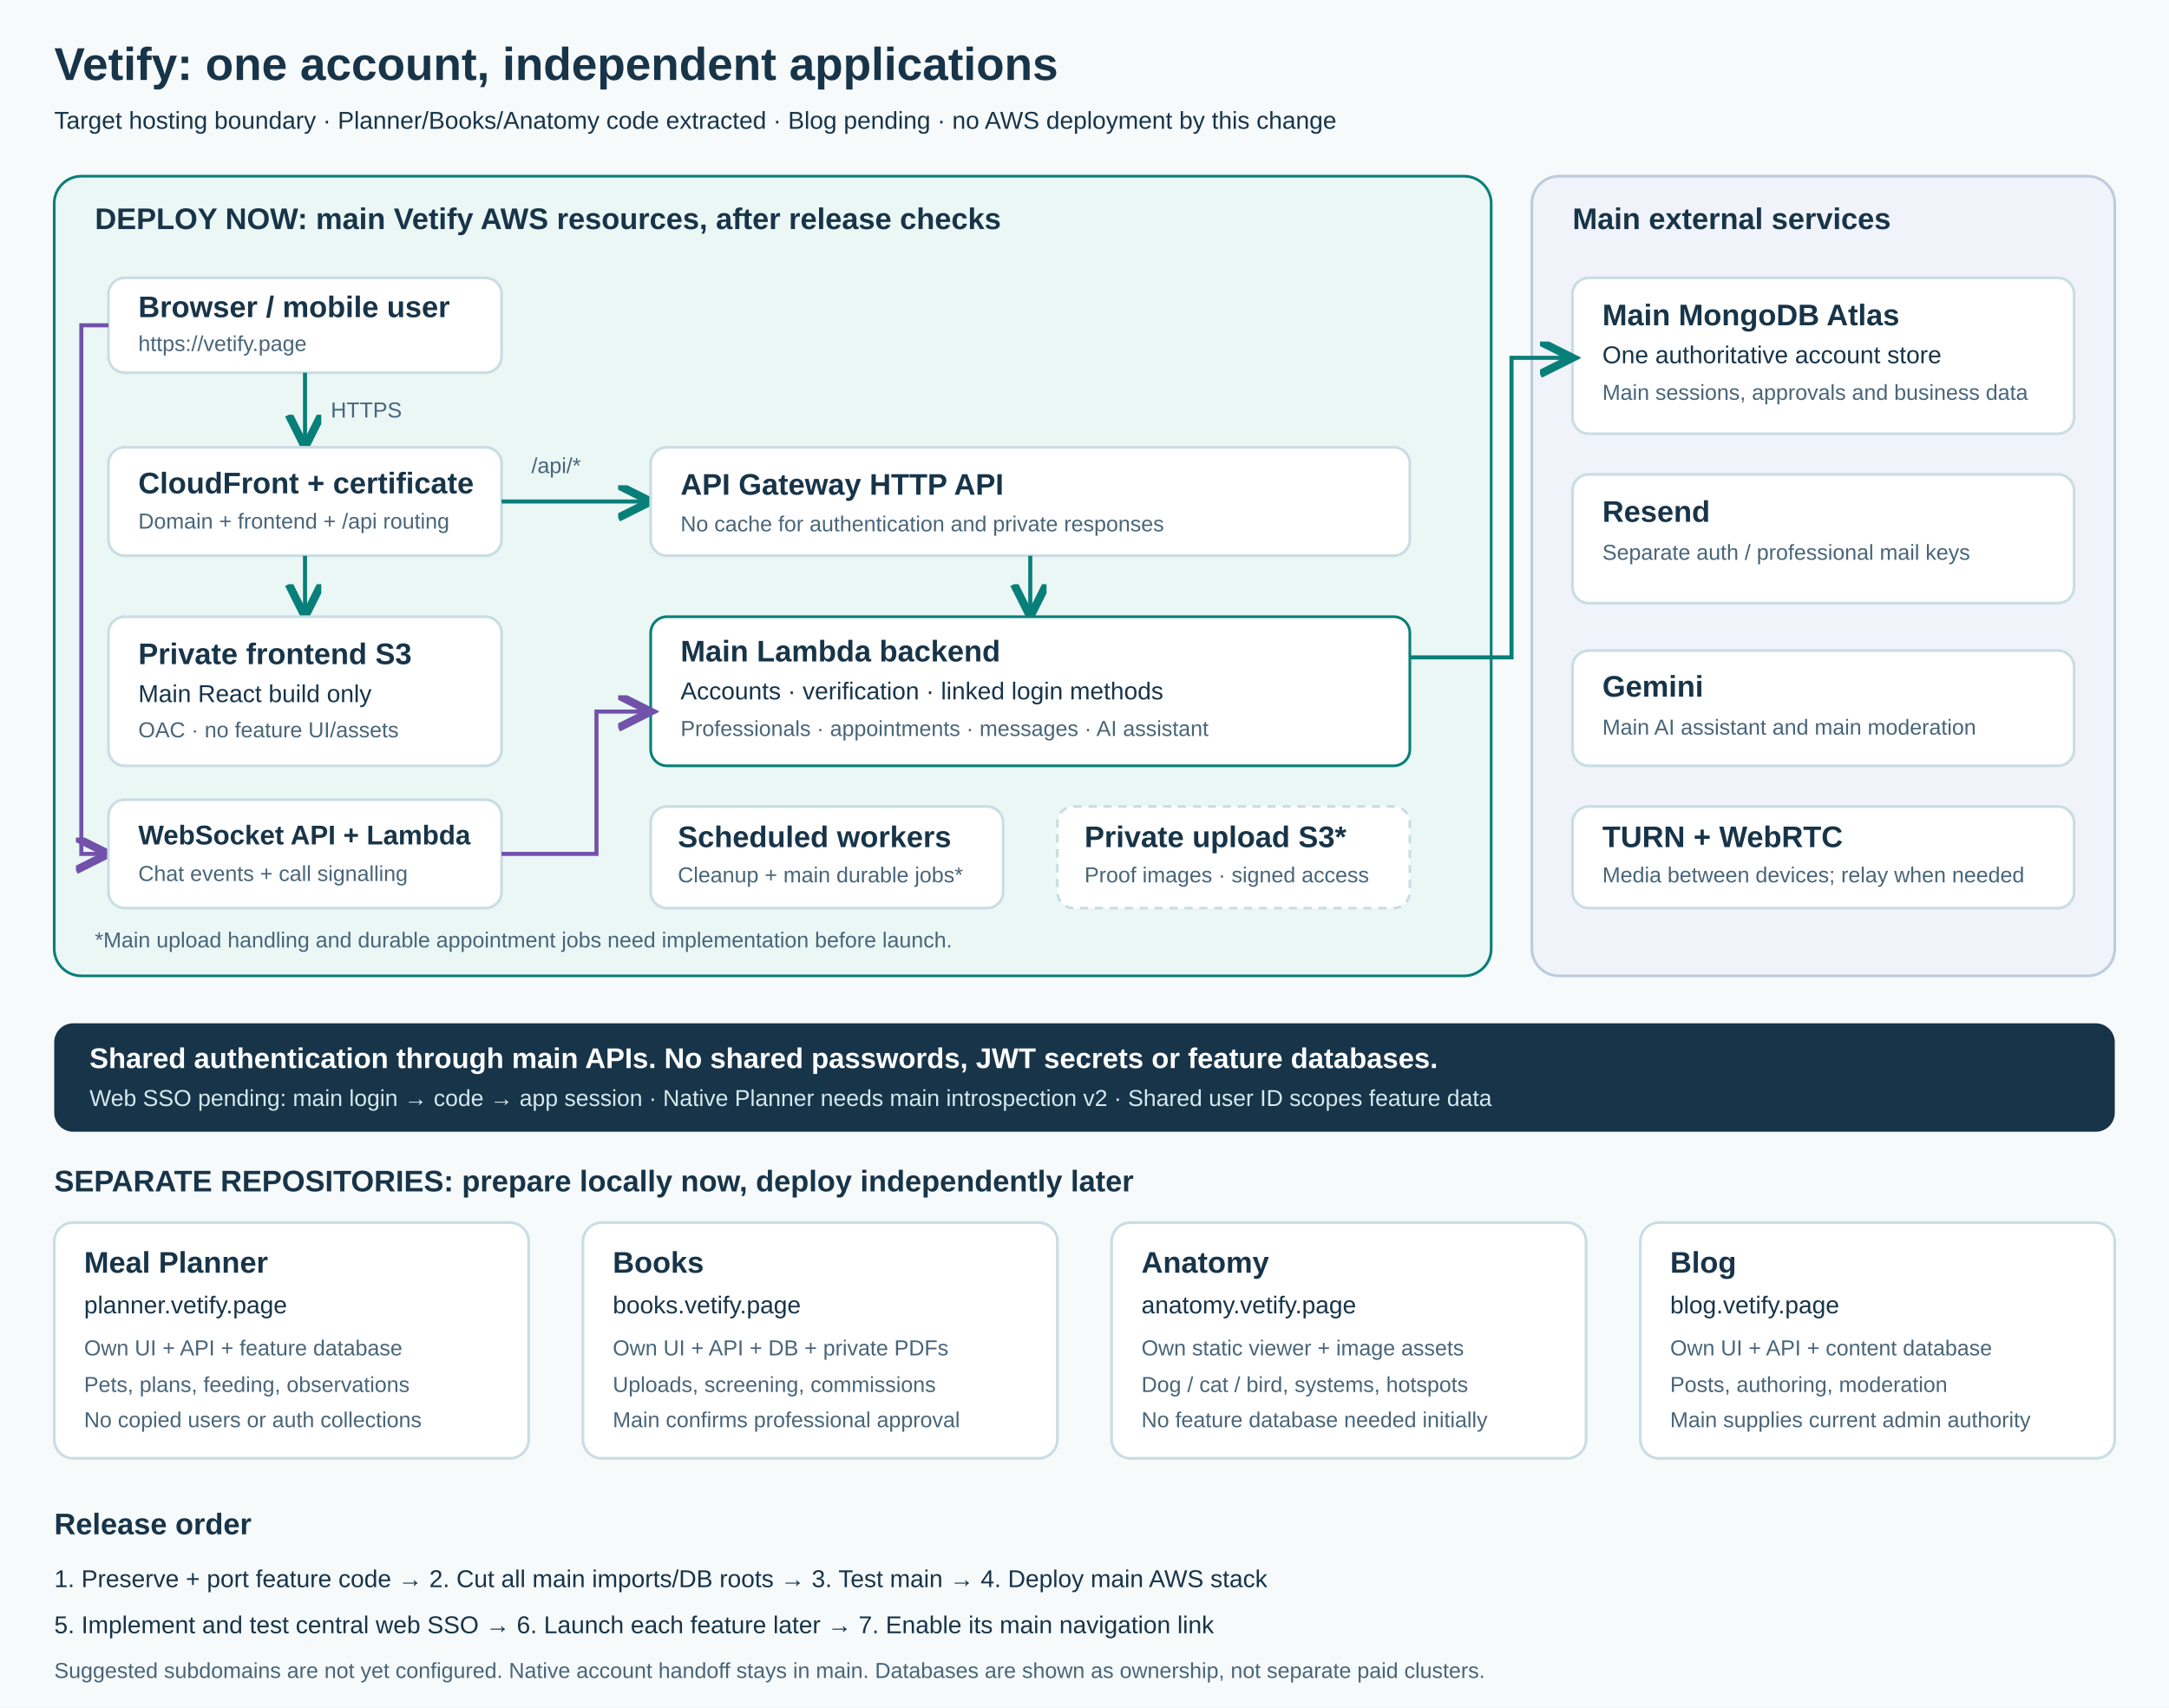
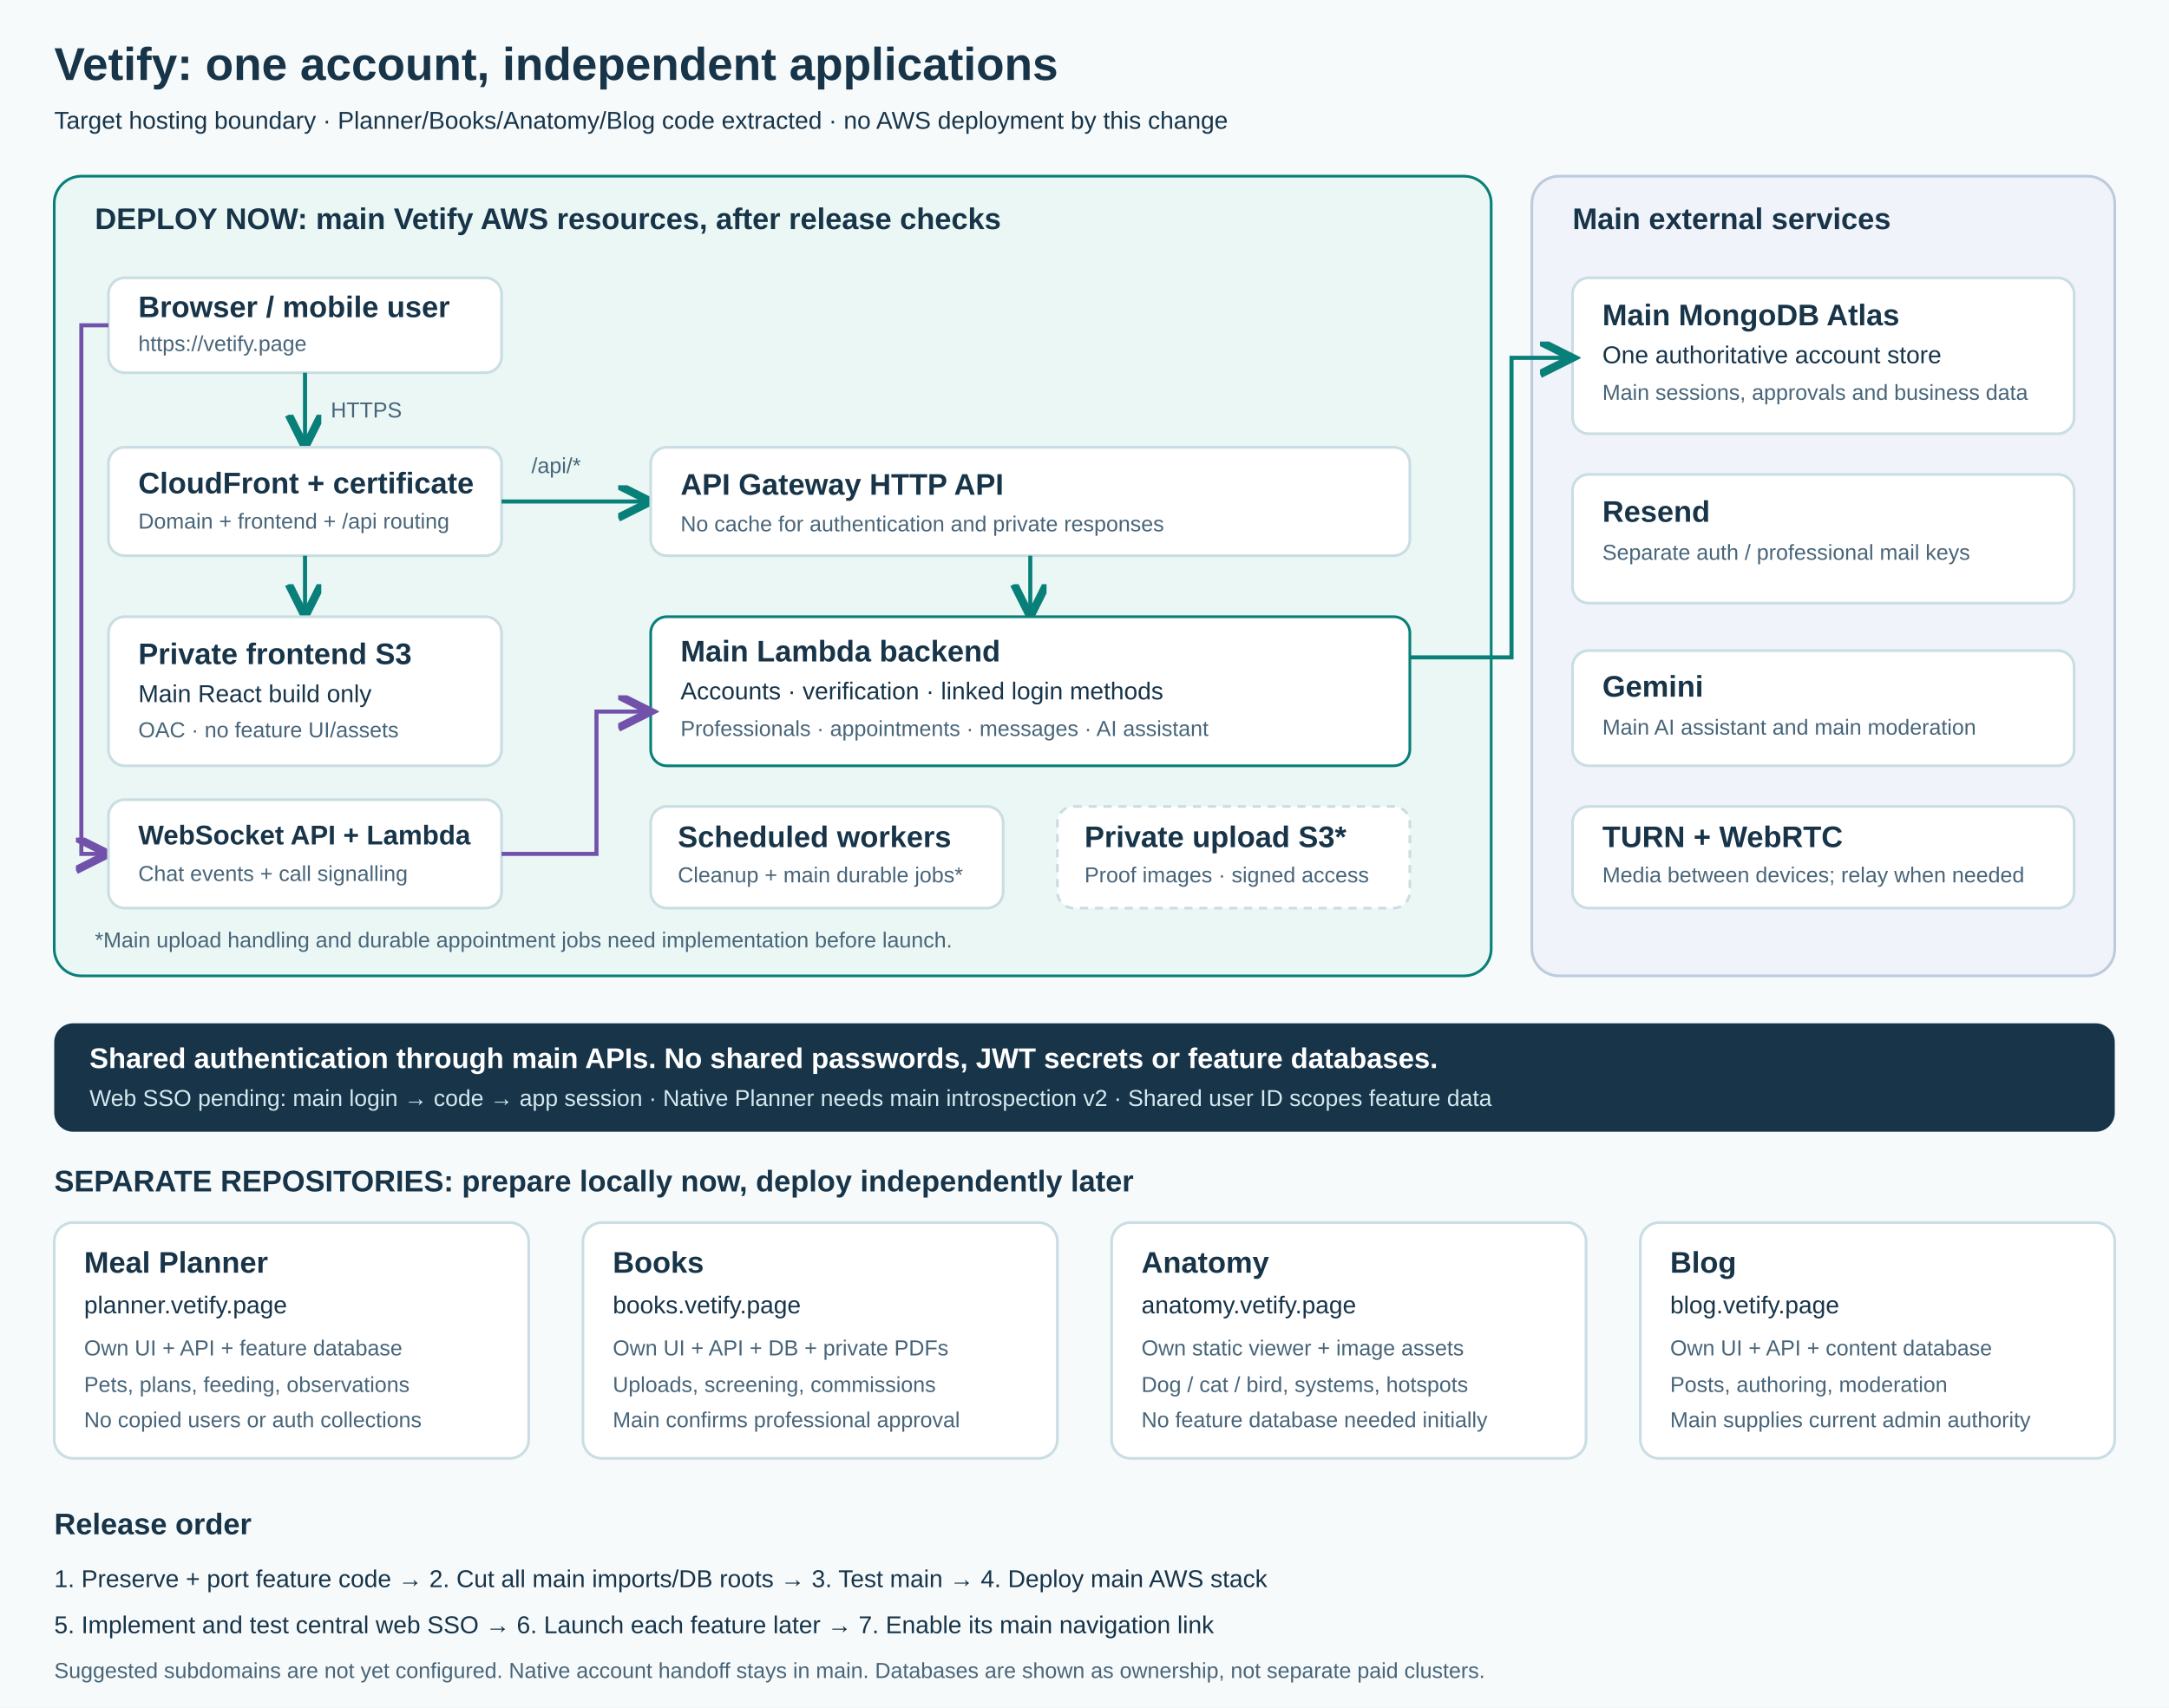
<svg xmlns="http://www.w3.org/2000/svg" width="1600" height="1260" viewBox="0 0 1600 1260" role="img" aria-labelledby="title description">
  <defs>
    <marker id="arrow" markerWidth="10" markerHeight="10" refX="8" refY="4" orient="auto">
      <path d="M0 0 L8 4 L0 8" fill="none" stroke="#087f78" stroke-width="2" />
    </marker>
    <marker id="purple" markerWidth="10" markerHeight="10" refX="8" refY="4" orient="auto">
      <path d="M0 0 L8 4 L0 8" fill="none" stroke="#7251aa" stroke-width="2" />
    </marker>
    <style>
      text { font-family: 'Segoe UI', Arial, sans-serif; fill: #173449; }
      .heading { font-size: 22px; font-weight: 700; }
      .body { font-size: 18px; }
      .small { font-size: 16px; fill: #486579; }
      .box { fill: white; stroke: #c9dde3; stroke-width: 2; }
      .flow { fill: none; stroke: #087f78; stroke-width: 3; marker-end: url(#arrow); }
      .signal { fill: none; stroke: #7251aa; stroke-width: 3; marker-end: url(#purple); }
    </style>
  </defs>
  <rect width="1600" height="1260" fill="#f6fafb" />
  <text x="40" y="59" font-size="34" font-weight="750">Vetify: one account, independent applications</text>
-   <text x="40" y="95" class="body">Target hosting boundary · Planner/Books/Anatomy code extracted · Blog pending · no AWS deployment by this change</text>
+   <text x="40" y="95" class="body">Target hosting boundary · Planner/Books/Anatomy/Blog code extracted · no AWS deployment by this change</text>
  <rect x="40" y="130" width="1060" height="590" rx="20" fill="#eaf7f5" stroke="#087f78" stroke-width="2" />
  <text x="70" y="169" class="heading">DEPLOY NOW: main Vetify AWS resources, after release checks</text>
  <rect x="1130" y="130" width="430" height="590" rx="20" fill="#f0f3f9" stroke="#bdcbdc" stroke-width="2" />
  <text x="1160" y="169" class="heading">Main external services</text>
  <rect x="80" y="205" width="290" height="70" rx="12" class="box" />
  <text x="102" y="234" class="heading">Browser / mobile user</text>
  <text x="102" y="259" class="small">https://vetify.page</text>
  <path d="M225 275 V330" class="flow" />
  <text x="244" y="308" class="small">HTTPS</text>
  <rect x="80" y="330" width="290" height="80" rx="12" class="box" />
  <text x="102" y="364" class="heading">CloudFront + certificate</text>
  <text x="102" y="390" class="small">Domain + frontend + /api routing</text>
  <path d="M225 410 V455" class="flow" />
  <rect x="80" y="455" width="290" height="110" rx="12" class="box" />
  <text x="102" y="490" class="heading">Private frontend S3</text>
  <text x="102" y="518" class="body">Main React build only</text>
  <text x="102" y="544" class="small">OAC · no feature UI/assets</text>
  <path d="M370 370 H480" class="flow" />
  <text x="392" y="349" class="small">/api/*</text>
  <rect x="480" y="330" width="560" height="80" rx="12" class="box" />
  <text x="502" y="365" class="heading">API Gateway HTTP API</text>
  <text x="502" y="392" class="small">No cache for authentication and private responses</text>
  <path d="M760 410 V455" class="flow" />
  <rect x="480" y="455" width="560" height="110" rx="12" fill="#fff" stroke="#087f78" stroke-width="2" />
  <text x="502" y="488" class="heading">Main Lambda backend</text>
  <text x="502" y="516" class="body">Accounts · verification · linked login methods</text>
  <text x="502" y="543" class="small">Professionals · appointments · messages · AI assistant</text>
  <path d="M80 240 H60 V630 H80" class="signal" />
  <rect x="80" y="590" width="290" height="80" rx="12" class="box" />
  <text x="102" y="623" class="heading" style="font-size:20px">WebSocket API + Lambda</text>
  <text x="102" y="650" class="small">Chat events + call signalling</text>
  <path d="M370 630 H440 V525 H480" class="signal" />
  <rect x="480" y="595" width="260" height="75" rx="12" class="box" />
  <text x="500" y="625" class="heading">Scheduled workers</text>
  <text x="500" y="651" class="small">Cleanup + main durable jobs*</text>
  <rect x="780" y="595" width="260" height="75" rx="12" class="box" stroke-dasharray="6 5" />
  <text x="800" y="625" class="heading">Private upload S3*</text>
  <text x="800" y="651" class="small">Proof images · signed access</text>
  <text x="70" y="699" class="small">*Main upload handling and durable appointment jobs need implementation before launch.</text>
  <rect x="1160" y="205" width="370" height="115" rx="12" class="box" />
  <text x="1182" y="240" class="heading">Main MongoDB Atlas</text>
  <text x="1182" y="268" class="body">One authoritative account store</text>
  <text x="1182" y="295" class="small">Main sessions, approvals and business data</text>
  <path d="M1040 485 H1115 V264 H1160" class="flow" />
  <rect x="1160" y="350" width="370" height="95" rx="12" class="box" />
  <text x="1182" y="385" class="heading">Resend</text>
  <text x="1182" y="413" class="small">Separate auth / professional mail keys</text>
  <rect x="1160" y="480" width="370" height="85" rx="12" class="box" />
  <text x="1182" y="514" class="heading">Gemini</text>
  <text x="1182" y="542" class="small">Main AI assistant and main moderation</text>
  <rect x="1160" y="595" width="370" height="75" rx="12" class="box" />
  <text x="1182" y="625" class="heading">TURN + WebRTC</text>
  <text x="1182" y="651" class="small">Media between devices; relay when needed</text>
  <rect x="40" y="755" width="1520" height="80" rx="14" fill="#173449" />
  <text x="66" y="788" font-size="21" font-weight="700" style="fill:white">Shared authentication through main APIs. No shared passwords, JWT secrets or feature databases.</text>
  <text x="66" y="816" font-size="17" style="fill:#d4e8ee">Web SSO pending: main login → code → app session · Native Planner needs main introspection v2 · Shared user ID scopes feature data</text>
  <text x="40" y="879" class="heading">SEPARATE REPOSITORIES: prepare locally now, deploy independently later</text>
  <rect x="40" y="902" width="350" height="174" rx="14" class="box" />
  <text x="62" y="939" class="heading">Meal Planner</text>
  <text x="62" y="969" class="body">planner.vetify.page</text>
  <text x="62" y="1000" class="small">Own UI + API + feature database</text>
  <text x="62" y="1027" class="small">Pets, plans, feeding, observations</text>
  <text x="62" y="1053" class="small">No copied users or auth collections</text>
  <rect x="430" y="902" width="350" height="174" rx="14" class="box" />
  <text x="452" y="939" class="heading">Books</text>
  <text x="452" y="969" class="body">books.vetify.page</text>
  <text x="452" y="1000" class="small">Own UI + API + DB + private PDFs</text>
  <text x="452" y="1027" class="small">Uploads, screening, commissions</text>
  <text x="452" y="1053" class="small">Main confirms professional approval</text>
  <rect x="820" y="902" width="350" height="174" rx="14" class="box" />
  <text x="842" y="939" class="heading">Anatomy</text>
  <text x="842" y="969" class="body">anatomy.vetify.page</text>
  <text x="842" y="1000" class="small">Own static viewer + image assets</text>
  <text x="842" y="1027" class="small">Dog / cat / bird, systems, hotspots</text>
  <text x="842" y="1053" class="small">No feature database needed initially</text>
  <rect x="1210" y="902" width="350" height="174" rx="14" class="box" />
  <text x="1232" y="939" class="heading">Blog</text>
  <text x="1232" y="969" class="body">blog.vetify.page</text>
  <text x="1232" y="1000" class="small">Own UI + API + content database</text>
  <text x="1232" y="1027" class="small">Posts, authoring, moderation</text>
  <text x="1232" y="1053" class="small">Main supplies current admin authority</text>
  <text x="40" y="1132" class="heading">Release order</text>
  <text x="40" y="1171" class="body">1. Preserve + port feature code → 2. Cut all main imports/DB roots → 3. Test main → 4. Deploy main AWS stack</text>
  <text x="40" y="1205" class="body">5. Implement and test central web SSO → 6. Launch each feature later → 7. Enable its main navigation link</text>
  <text x="40" y="1238" class="small">Suggested subdomains are not yet configured. Native account handoff stays in main. Databases are shown as ownership, not separate paid clusters.</text>
</svg>
